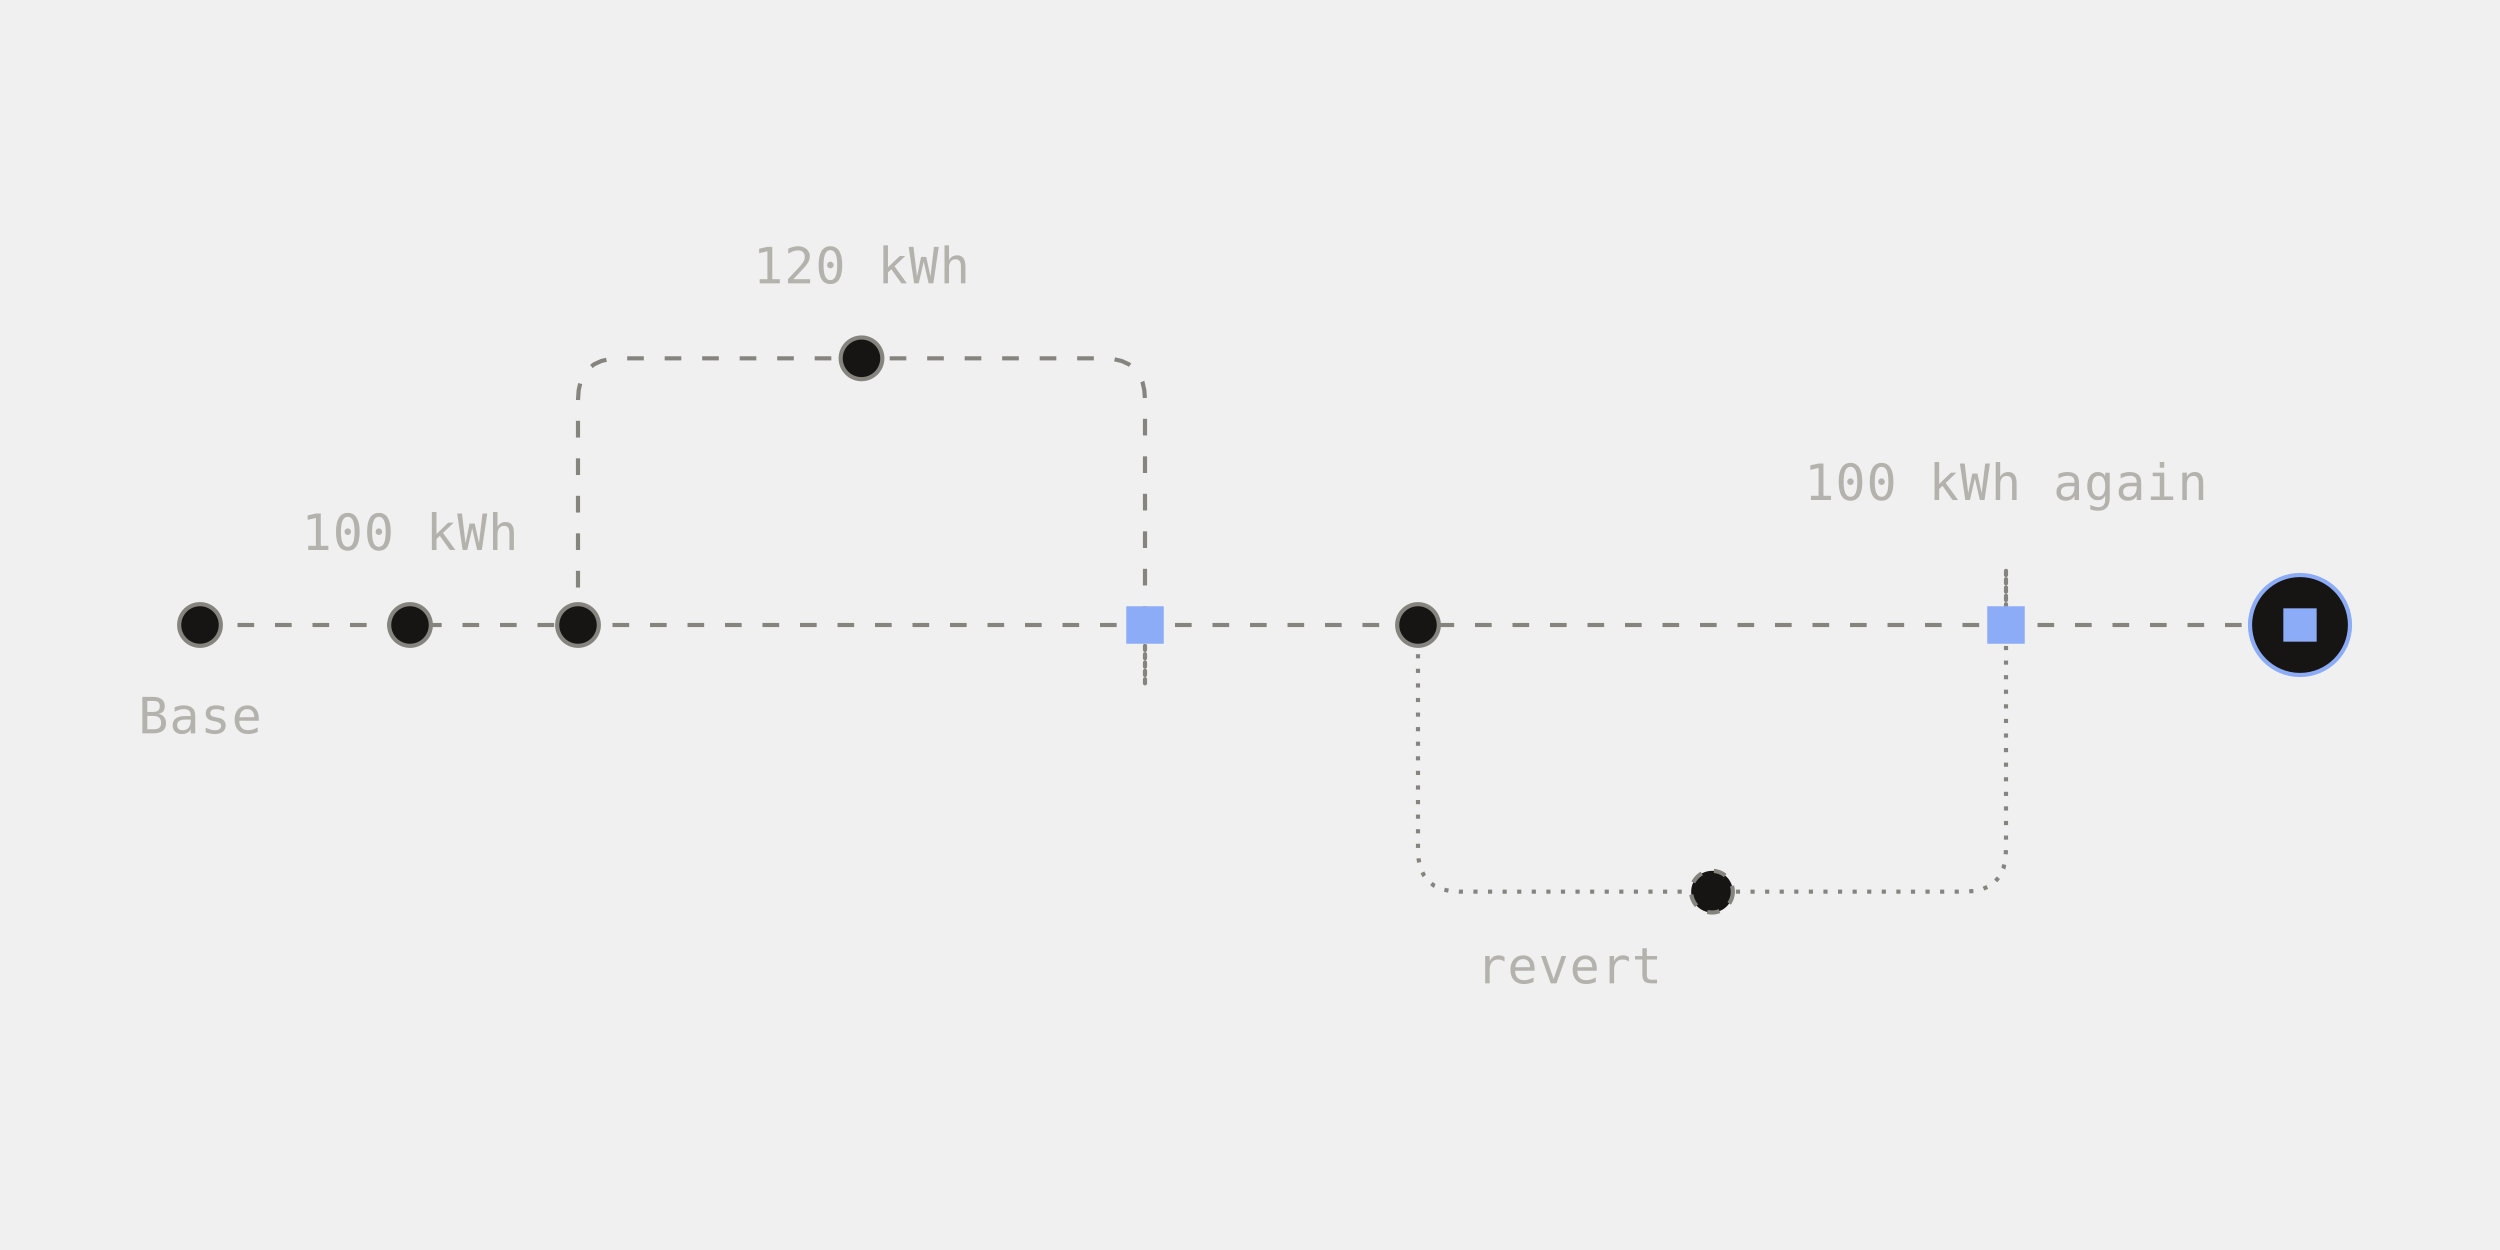
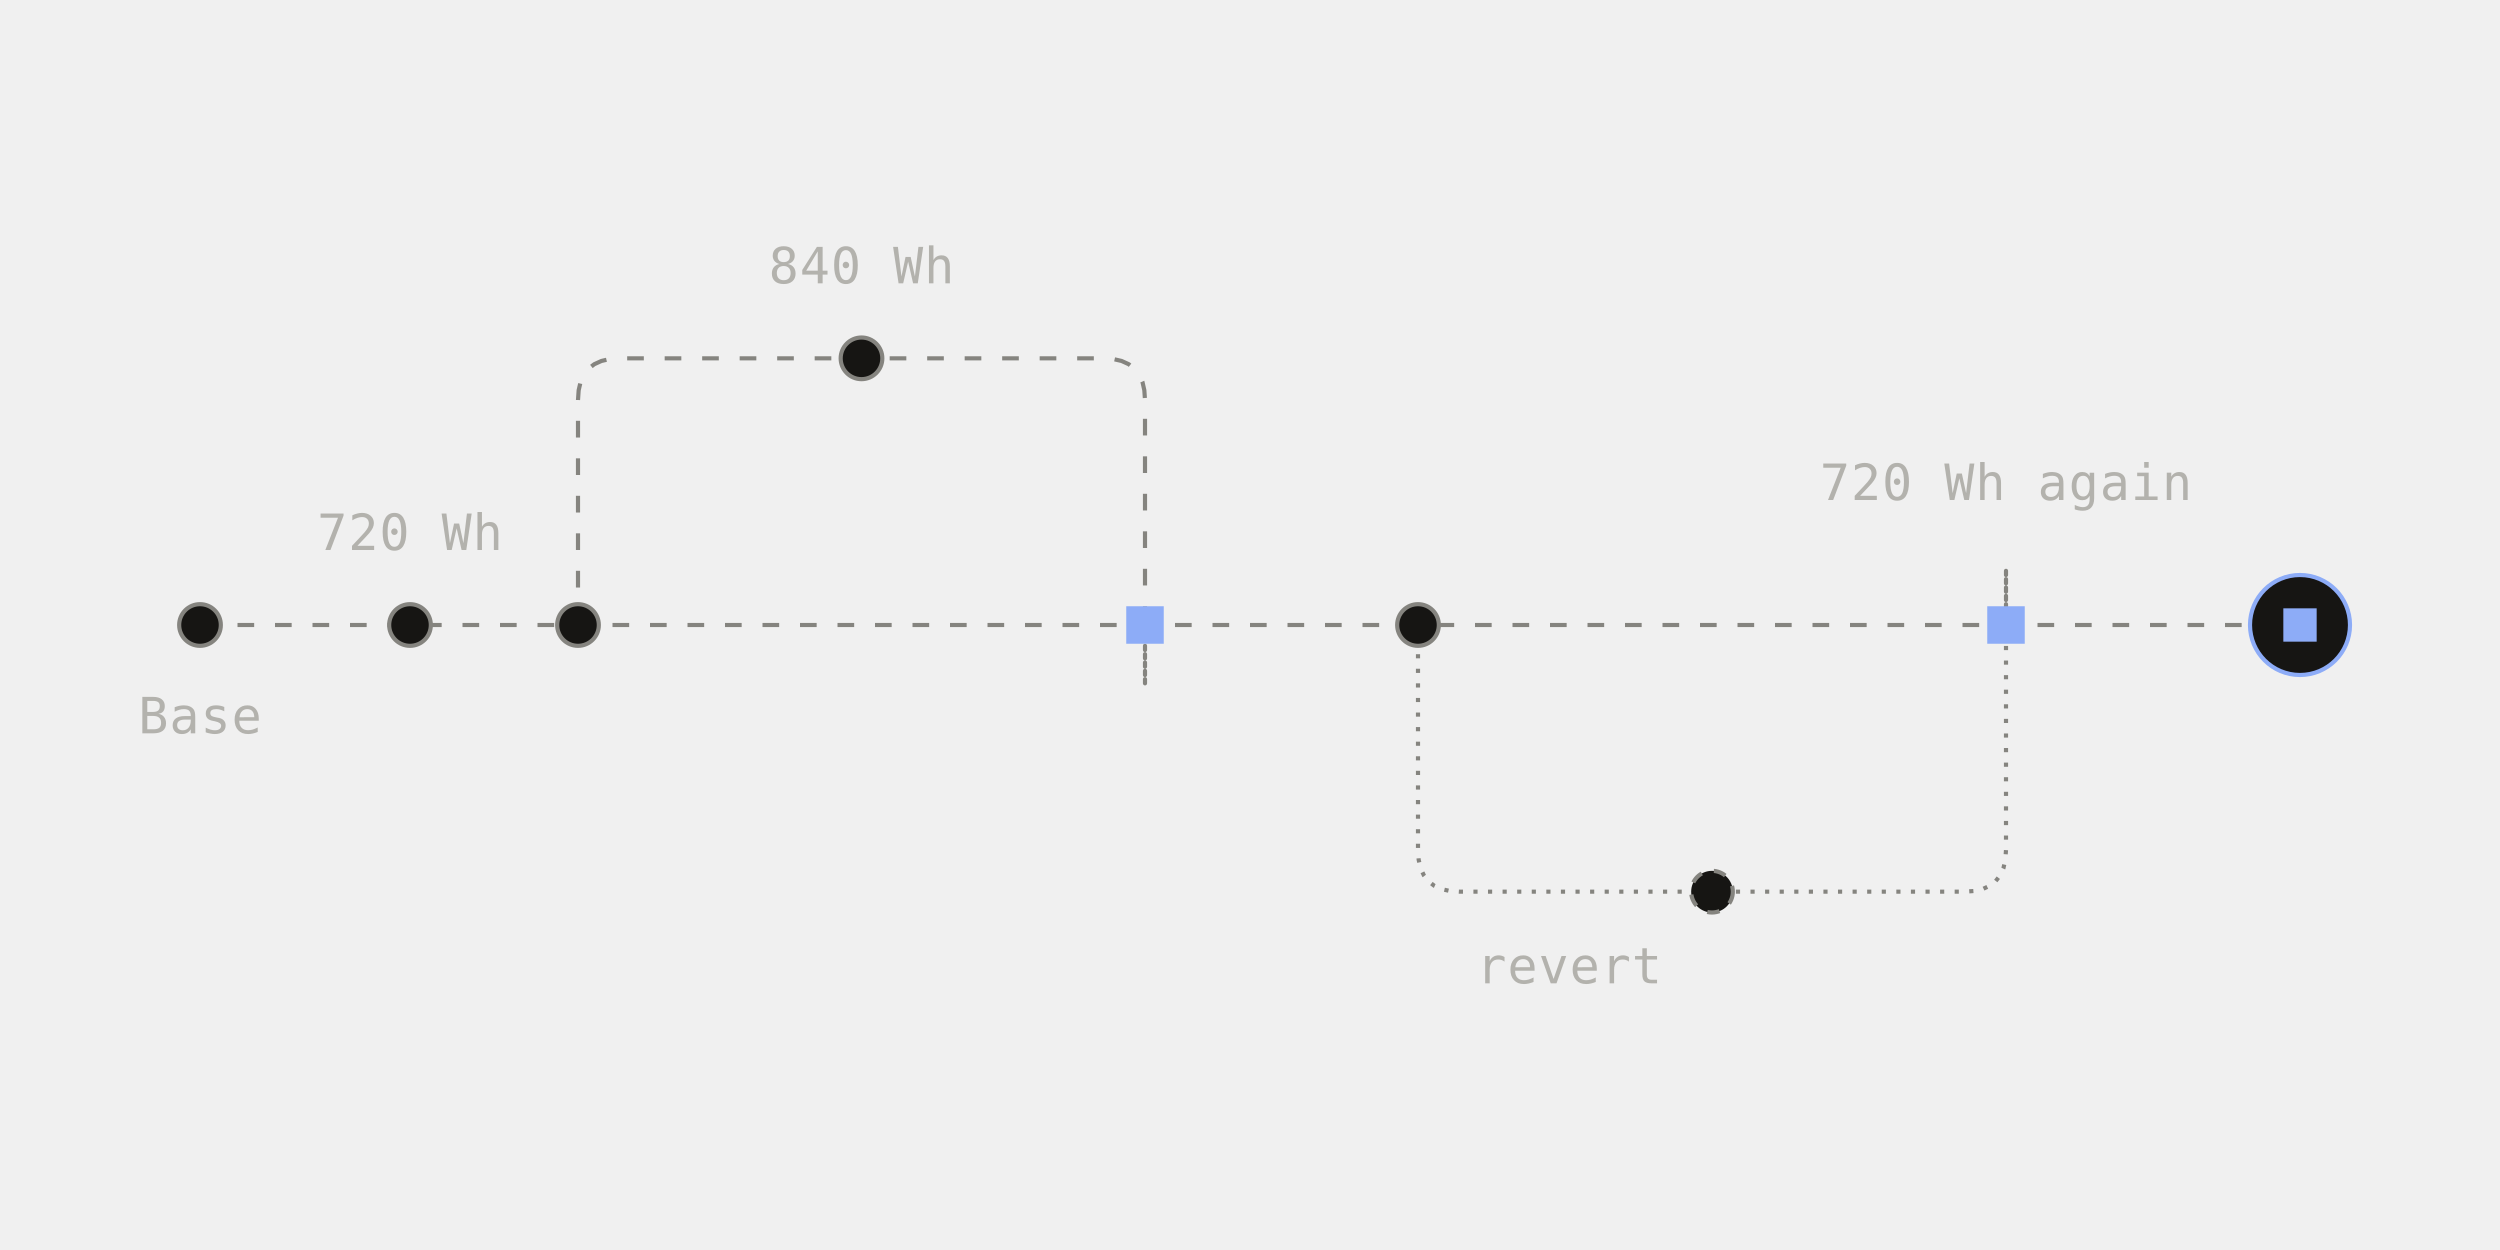
<svg xmlns="http://www.w3.org/2000/svg" width="600" height="300" viewBox="0 0 600 300" fill="none" role="img" class="fi1pvuy">
  <style>.fi1pvuy-p,.fi1pvuy-f,.fi1pvuy-r{transform-box:fill-box;transform-origin:center;animation-fill-mode:both}
.fi1pvuy-p{animation-name:fi1pvuy-pop;animation-duration:0.6s;animation-timing-function:cubic-bezier(.34,1.56,.64,1)}
@supports (animation-timing-function:linear(0,1)){.fi1pvuy-p{animation-timing-function:linear(0, 0.083, 0.269, 0.487, 0.691, 0.855, 0.972, 1.043, 1.078, 1.086, 1.078, 1.061, 1.043, 1.025, 1.011, 1.002, 0.996, 0.993, 0.993, 0.993, 0.995, 0.996, 0.998, 0.999, 1)}}
.fi1pvuy-f{animation-name:fi1pvuy-fade;animation-duration:0.5s;animation-timing-function:ease-out}
.fi1pvuy-r{animation-name:fi1pvuy-rise;animation-duration:.7s;animation-timing-function:cubic-bezier(0.22,1,0.36,1)}
.fi1pvuy-d{animation-name:fi1pvuy-draw;animation-timing-function:cubic-bezier(0.65,0,0.35,1);animation-fill-mode:both}
.fi1pvuy-m{animation:fi1pvuy-march 2.6s linear infinite}
.fi1pvuy-pulse{animation:fi1pvuy-pulse 2.4s ease-in-out infinite}
@keyframes fi1pvuy-pop{from{transform:scale(0);opacity:0}to{transform:scale(1);opacity:1}}
@keyframes fi1pvuy-fade{from{opacity:0}to{opacity:1}}
@keyframes fi1pvuy-rise{from{opacity:0;transform:translateY(6px)}to{opacity:1;transform:none}}
@keyframes fi1pvuy-draw{from{stroke-dashoffset:1}to{stroke-dashoffset:0}}
@keyframes fi1pvuy-march{from{stroke-dashoffset:0}to{stroke-dashoffset:-18}}
@keyframes fi1pvuy-pulse{0%,100%{opacity:1}50%{opacity:.35}}
@media (prefers-reduced-motion:reduce){.fi1pvuy *{animation:none!important}.fi1pvuy .fi1pvuy-d{stroke-dashoffset:0}.fi1pvuy .fi1pvuy-t{display:none}}</style>
  <defs>
    <mask id="fi1pvuy-k0" maskUnits="userSpaceOnUse" x="-600" y="-300" width="1800" height="900">
      <path d="M48 150L552 150" stroke="#fff" stroke-width="7" fill="none" stroke-linecap="round" stroke-linejoin="round" pathLength="1" stroke-dasharray="1 1" stroke-dashoffset="1" class="fi1pvuy-d" style="animation-duration:0.9s;animation-delay:0.05s" />
    </mask>
    <mask id="fi1pvuy-k1" maskUnits="userSpaceOnUse" x="-600" y="-300" width="1800" height="900">
      <path d="M138.72 150L138.72 96L138.88 93.66L139.35 91.63L140.13 89.91L141.22 88.5L142.63 87.41L144.35 86.63L146.38 86.16L148.72 86L264.8 86L267.14 86.16L269.18 86.63L270.89 87.41L272.3 88.5L273.39 89.91L274.18 91.63L274.64 93.66L274.8 96L274.8 150" stroke="#fff" stroke-width="7" fill="none" stroke-linecap="round" stroke-linejoin="round" pathLength="1" stroke-dasharray="1 1" stroke-dashoffset="1" class="fi1pvuy-d" style="animation-duration:0.9s;animation-delay:0.23s" />
    </mask>
    <mask id="fi1pvuy-k2" maskUnits="userSpaceOnUse" x="-600" y="-300" width="1800" height="900">
      <path d="M340.32 150L340.32 204L340.48 206.34L340.95 208.38L341.73 210.09L342.82 211.5L344.23 212.59L345.95 213.38L347.98 213.84L350.32 214L471.44 214L473.78 213.84L475.82 213.38L477.53 212.59L478.94 211.5L480.03 210.09L480.82 208.38L481.28 206.34L481.44 204L481.44 150" stroke="#fff" stroke-width="7" fill="none" stroke-linecap="round" stroke-linejoin="round" pathLength="1" stroke-dasharray="1 1" stroke-dashoffset="1" class="fi1pvuy-d" style="animation-duration:0.9s;animation-delay:0.49s" />
    </mask>
  </defs>
  <path d="M48 150L552 150" fill="none" stroke="#85847F" stroke-width="1" stroke-dasharray="4 5" stroke-linejoin="round" mask="url(#fi1pvuy-k0)" class="fi1pvuy-m" />
  <path d="M138.72 150L138.72 96L138.88 93.66L139.35 91.63L140.13 89.91L141.22 88.5L142.63 87.41L144.35 86.63L146.38 86.16L148.72 86L264.8 86L267.14 86.16L269.18 86.63L270.89 87.41L272.3 88.5L273.39 89.91L274.18 91.63L274.64 93.66L274.8 96L274.8 150" fill="none" stroke="#85847F" stroke-width="1" stroke-dasharray="4 5" stroke-linejoin="round" mask="url(#fi1pvuy-k1)" class="fi1pvuy-m" />
  <path d="M340.32 150L340.32 204L340.48 206.34L340.95 208.38L341.73 210.09L342.82 211.5L344.23 212.59L345.95 213.38L347.98 213.84L350.32 214L471.44 214L473.78 213.84L475.82 213.38L477.53 212.59L478.94 211.5L480.03 210.09L480.82 208.38L481.28 206.34L481.44 204L481.44 150" fill="none" stroke="#85847F" stroke-width="1" stroke-dasharray="1 2.5" stroke-linejoin="round" mask="url(#fi1pvuy-k2)" />
  <path d="M274.8 154L274.8 164" fill="none" stroke="#85847F" stroke-width="1" stroke-dasharray="1 1" stroke-linecap="round" stroke-linejoin="round" pathLength="1" stroke-dashoffset="1" class="fi1pvuy-d" style="animation-duration:0.35s;animation-delay:0.95s" />
  <path d="M481.44 136L481.44 146" fill="none" stroke="#85847F" stroke-width="1" stroke-dasharray="1 1" stroke-linecap="round" stroke-linejoin="round" pathLength="1" stroke-dashoffset="1" class="fi1pvuy-d" style="animation-duration:0.35s;animation-delay:1.21s" />
  <g class="fi1pvuy-p" style="animation-delay:0.15s">
    <circle cx="98.4" cy="150" r="5" fill="#161513" stroke="#85847F" stroke-width="1" />
  </g>
  <g class="fi1pvuy-p" style="animation-delay:0.19s">
    <circle cx="138.72" cy="150" r="5" fill="#161513" stroke="#85847F" stroke-width="1" />
  </g>
  <g class="fi1pvuy-p" style="animation-delay:0.57s">
    <circle cx="206.76" cy="86" r="5" fill="#161513" stroke="#85847F" stroke-width="1" />
  </g>
  <g class="fi1pvuy-p" style="animation-delay:0.88s">
    <rect x="270.3" y="145.5" width="9" height="9" fill="#8DACF7" />
  </g>
  <g class="fi1pvuy-p" style="animation-delay:0.44s">
    <circle cx="340.32" cy="150" r="5" fill="#161513" stroke="#85847F" stroke-width="1" />
  </g>
  <g class="fi1pvuy-p" style="animation-delay:0.82s">
    <circle cx="410.88" cy="214" r="5" fill="#161513" stroke="#85847F" stroke-width="1" stroke-dasharray="3 3" />
  </g>
  <g class="fi1pvuy-p" style="animation-delay:1.14s">
    <rect x="476.94" y="145.5" width="9" height="9" fill="#8DACF7" />
  </g>
  <g class="fi1pvuy-p" style="animation-delay:0.68s">
    <circle cx="552" cy="150" r="12" fill="#161513" stroke="#8DACF7" stroke-width="1" />
    <rect x="548" y="146" width="8" height="8" fill="#8DACF7" />
  </g>
  <g class="fi1pvuy-p" style="animation-delay:0.1s">
    <circle cx="48" cy="150" r="5" fill="#161513" stroke="#85847F" stroke-width="1" />
  </g>
  <g class="fi1pvuy-f" style="animation-delay:1.28s">
    <text x="48" y="176" fill="#B3B2AD" font-family="'Commit Mono', 'IBM Plex Mono', ui-monospace, SFMono-Regular, Menlo, monospace" font-size="12" text-anchor="middle" letter-spacing="0.24">Base</text>
  </g>
  <g class="fi1pvuy-f" style="animation-delay:1.35s">
-     <text x="98.4" y="132" fill="#B3B2AD" font-family="'Commit Mono', 'IBM Plex Mono', ui-monospace, SFMono-Regular, Menlo, monospace" font-size="12" text-anchor="middle" letter-spacing="0.24">100 kWh</text>
+     <text x="98.4" y="132" fill="#B3B2AD" font-family="'Commit Mono', 'IBM Plex Mono', ui-monospace, SFMono-Regular, Menlo, monospace" font-size="12" text-anchor="middle" letter-spacing="0.24">720 Wh</text>
  </g>
  <g class="fi1pvuy-f" style="animation-delay:1.42s">
-     <text x="206.76" y="68" fill="#B3B2AD" font-family="'Commit Mono', 'IBM Plex Mono', ui-monospace, SFMono-Regular, Menlo, monospace" font-size="12" text-anchor="middle" letter-spacing="0.24">120 kWh</text>
+     <text x="206.76" y="68" fill="#B3B2AD" font-family="'Commit Mono', 'IBM Plex Mono', ui-monospace, SFMono-Regular, Menlo, monospace" font-size="12" text-anchor="middle" letter-spacing="0.24">840 Wh</text>
  </g>
  <g class="fi1pvuy-f" style="animation-delay:1.49s">
    <text x="354.32" y="236" fill="#B3B2AD" font-family="'Commit Mono', 'IBM Plex Mono', ui-monospace, SFMono-Regular, Menlo, monospace" font-size="12" text-anchor="start" letter-spacing="0.24">revert</text>
  </g>
  <g class="fi1pvuy-f" style="animation-delay:1.56s">
-     <text x="481.44" y="120" fill="#B3B2AD" font-family="'Commit Mono', 'IBM Plex Mono', ui-monospace, SFMono-Regular, Menlo, monospace" font-size="12" text-anchor="middle" letter-spacing="0.24">100 kWh again</text>
+     <text x="481.44" y="120" fill="#B3B2AD" font-family="'Commit Mono', 'IBM Plex Mono', ui-monospace, SFMono-Regular, Menlo, monospace" font-size="12" text-anchor="middle" letter-spacing="0.24">720 Wh again</text>
  </g>
</svg>
